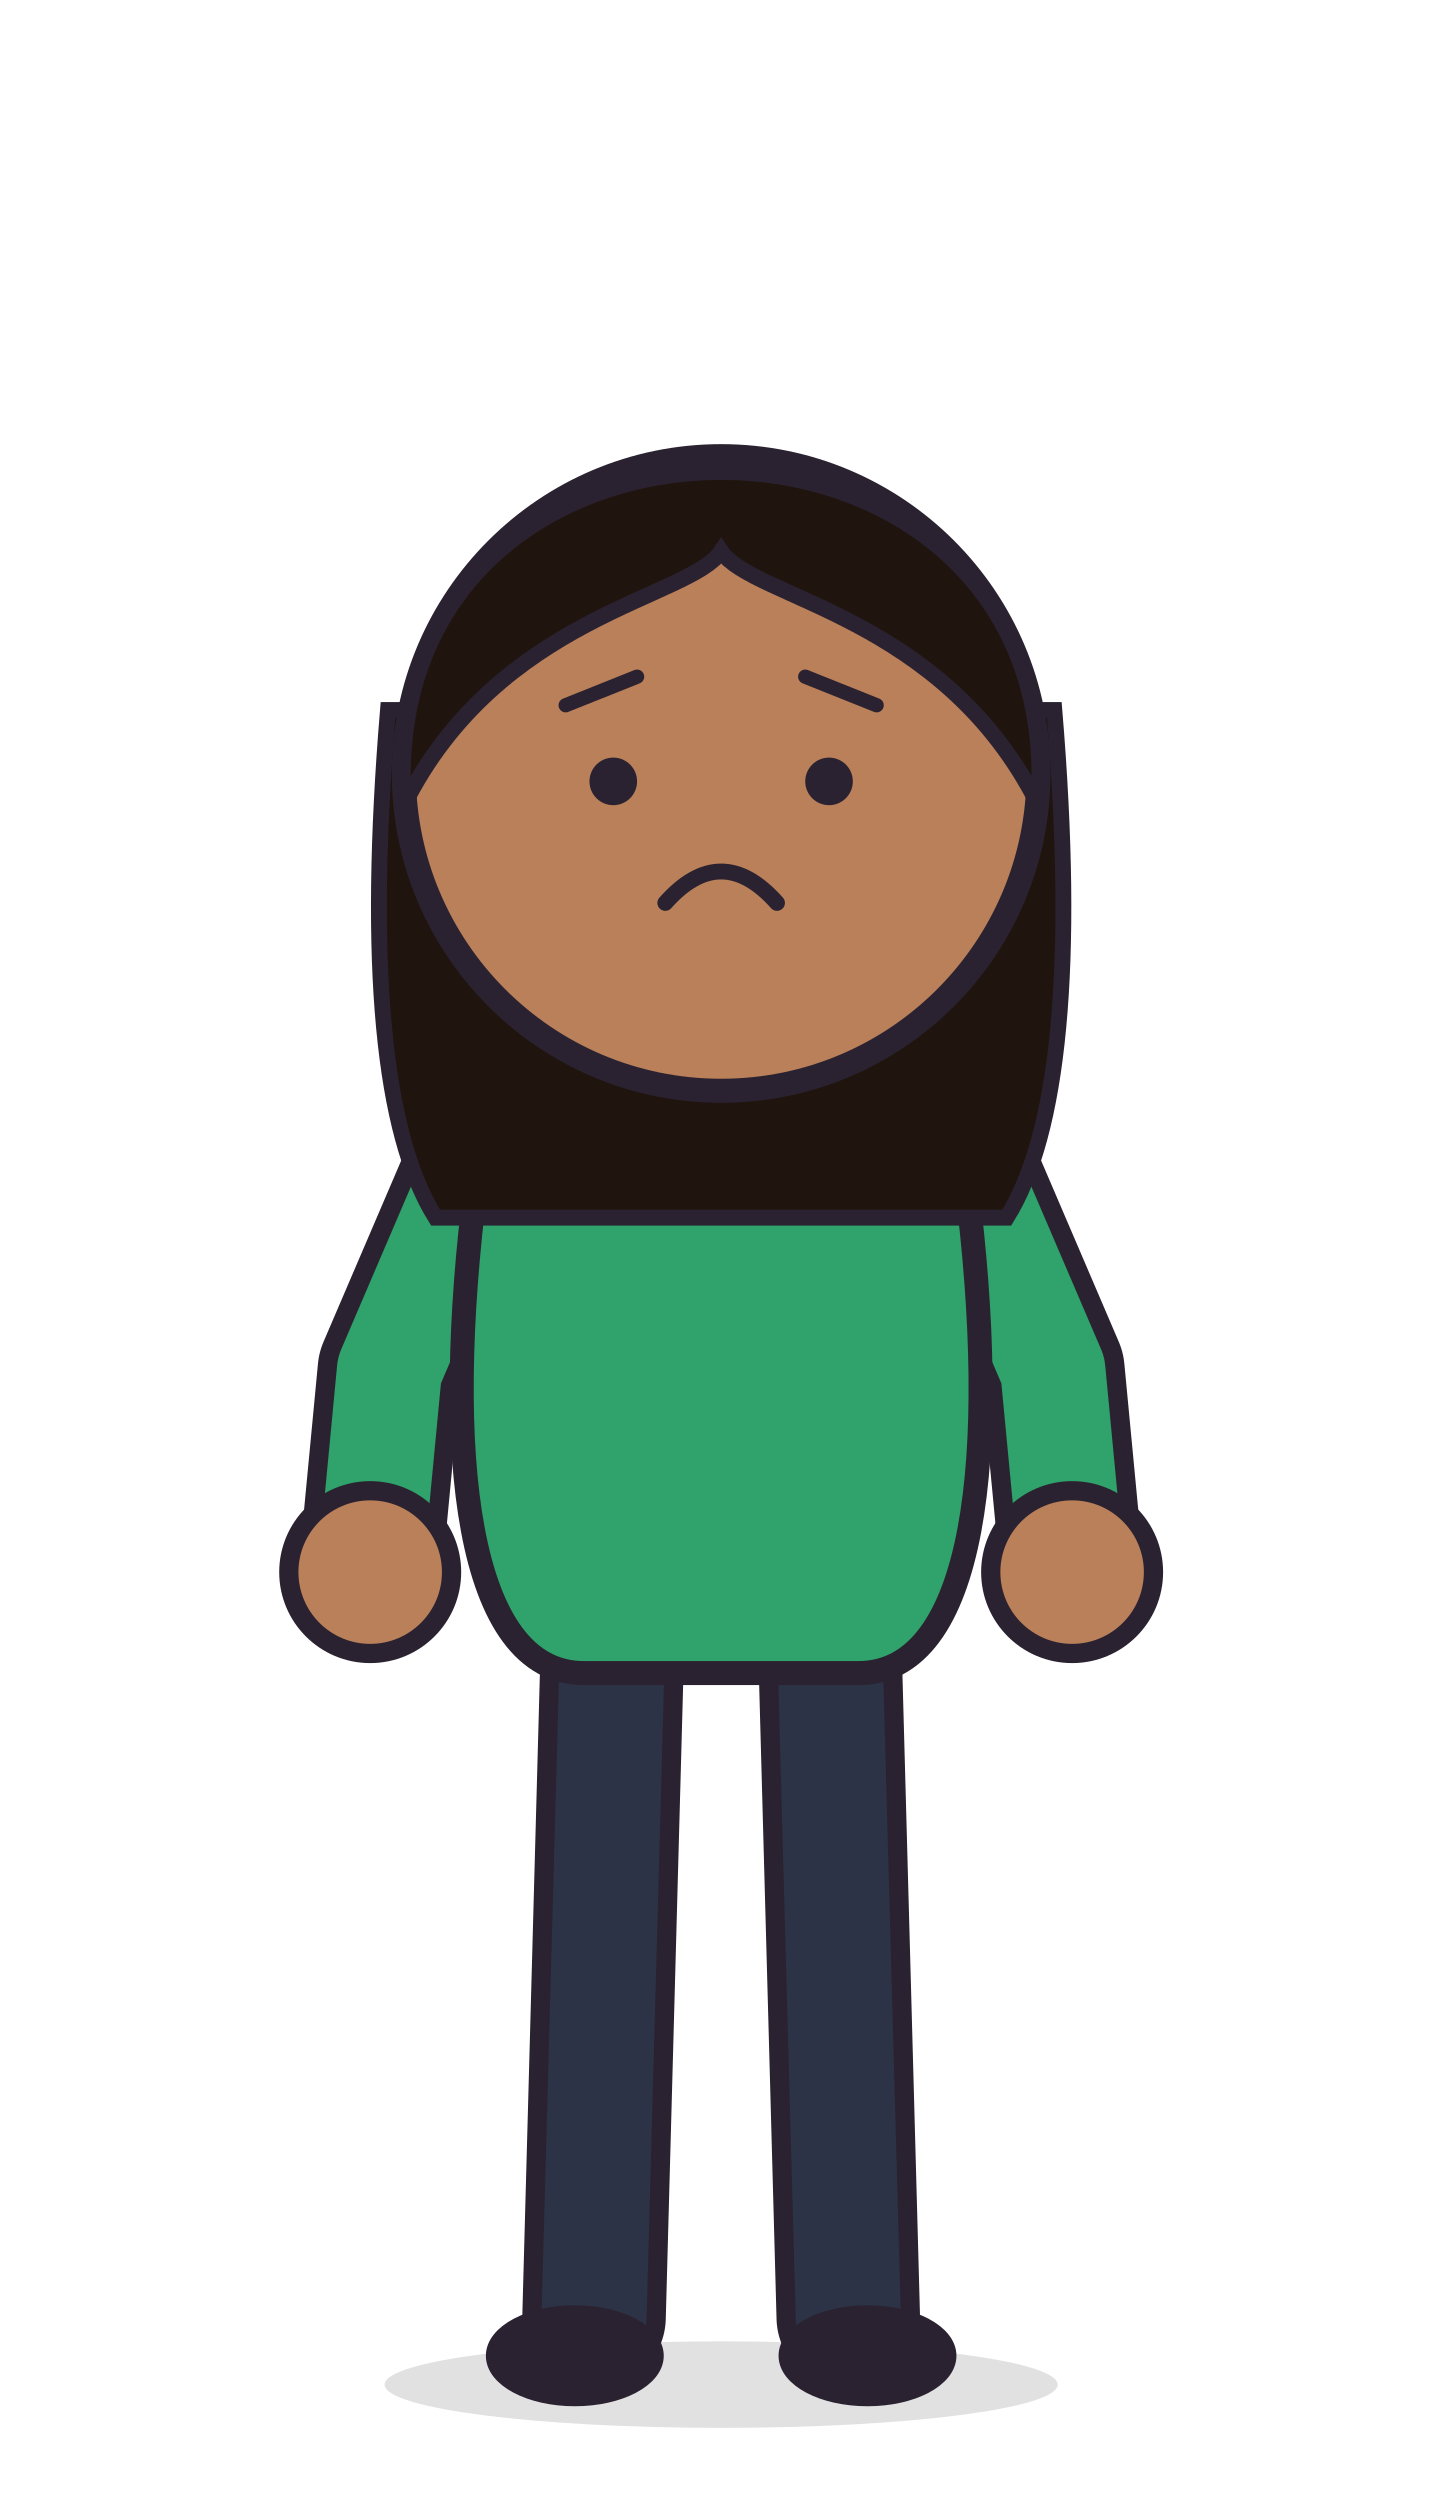
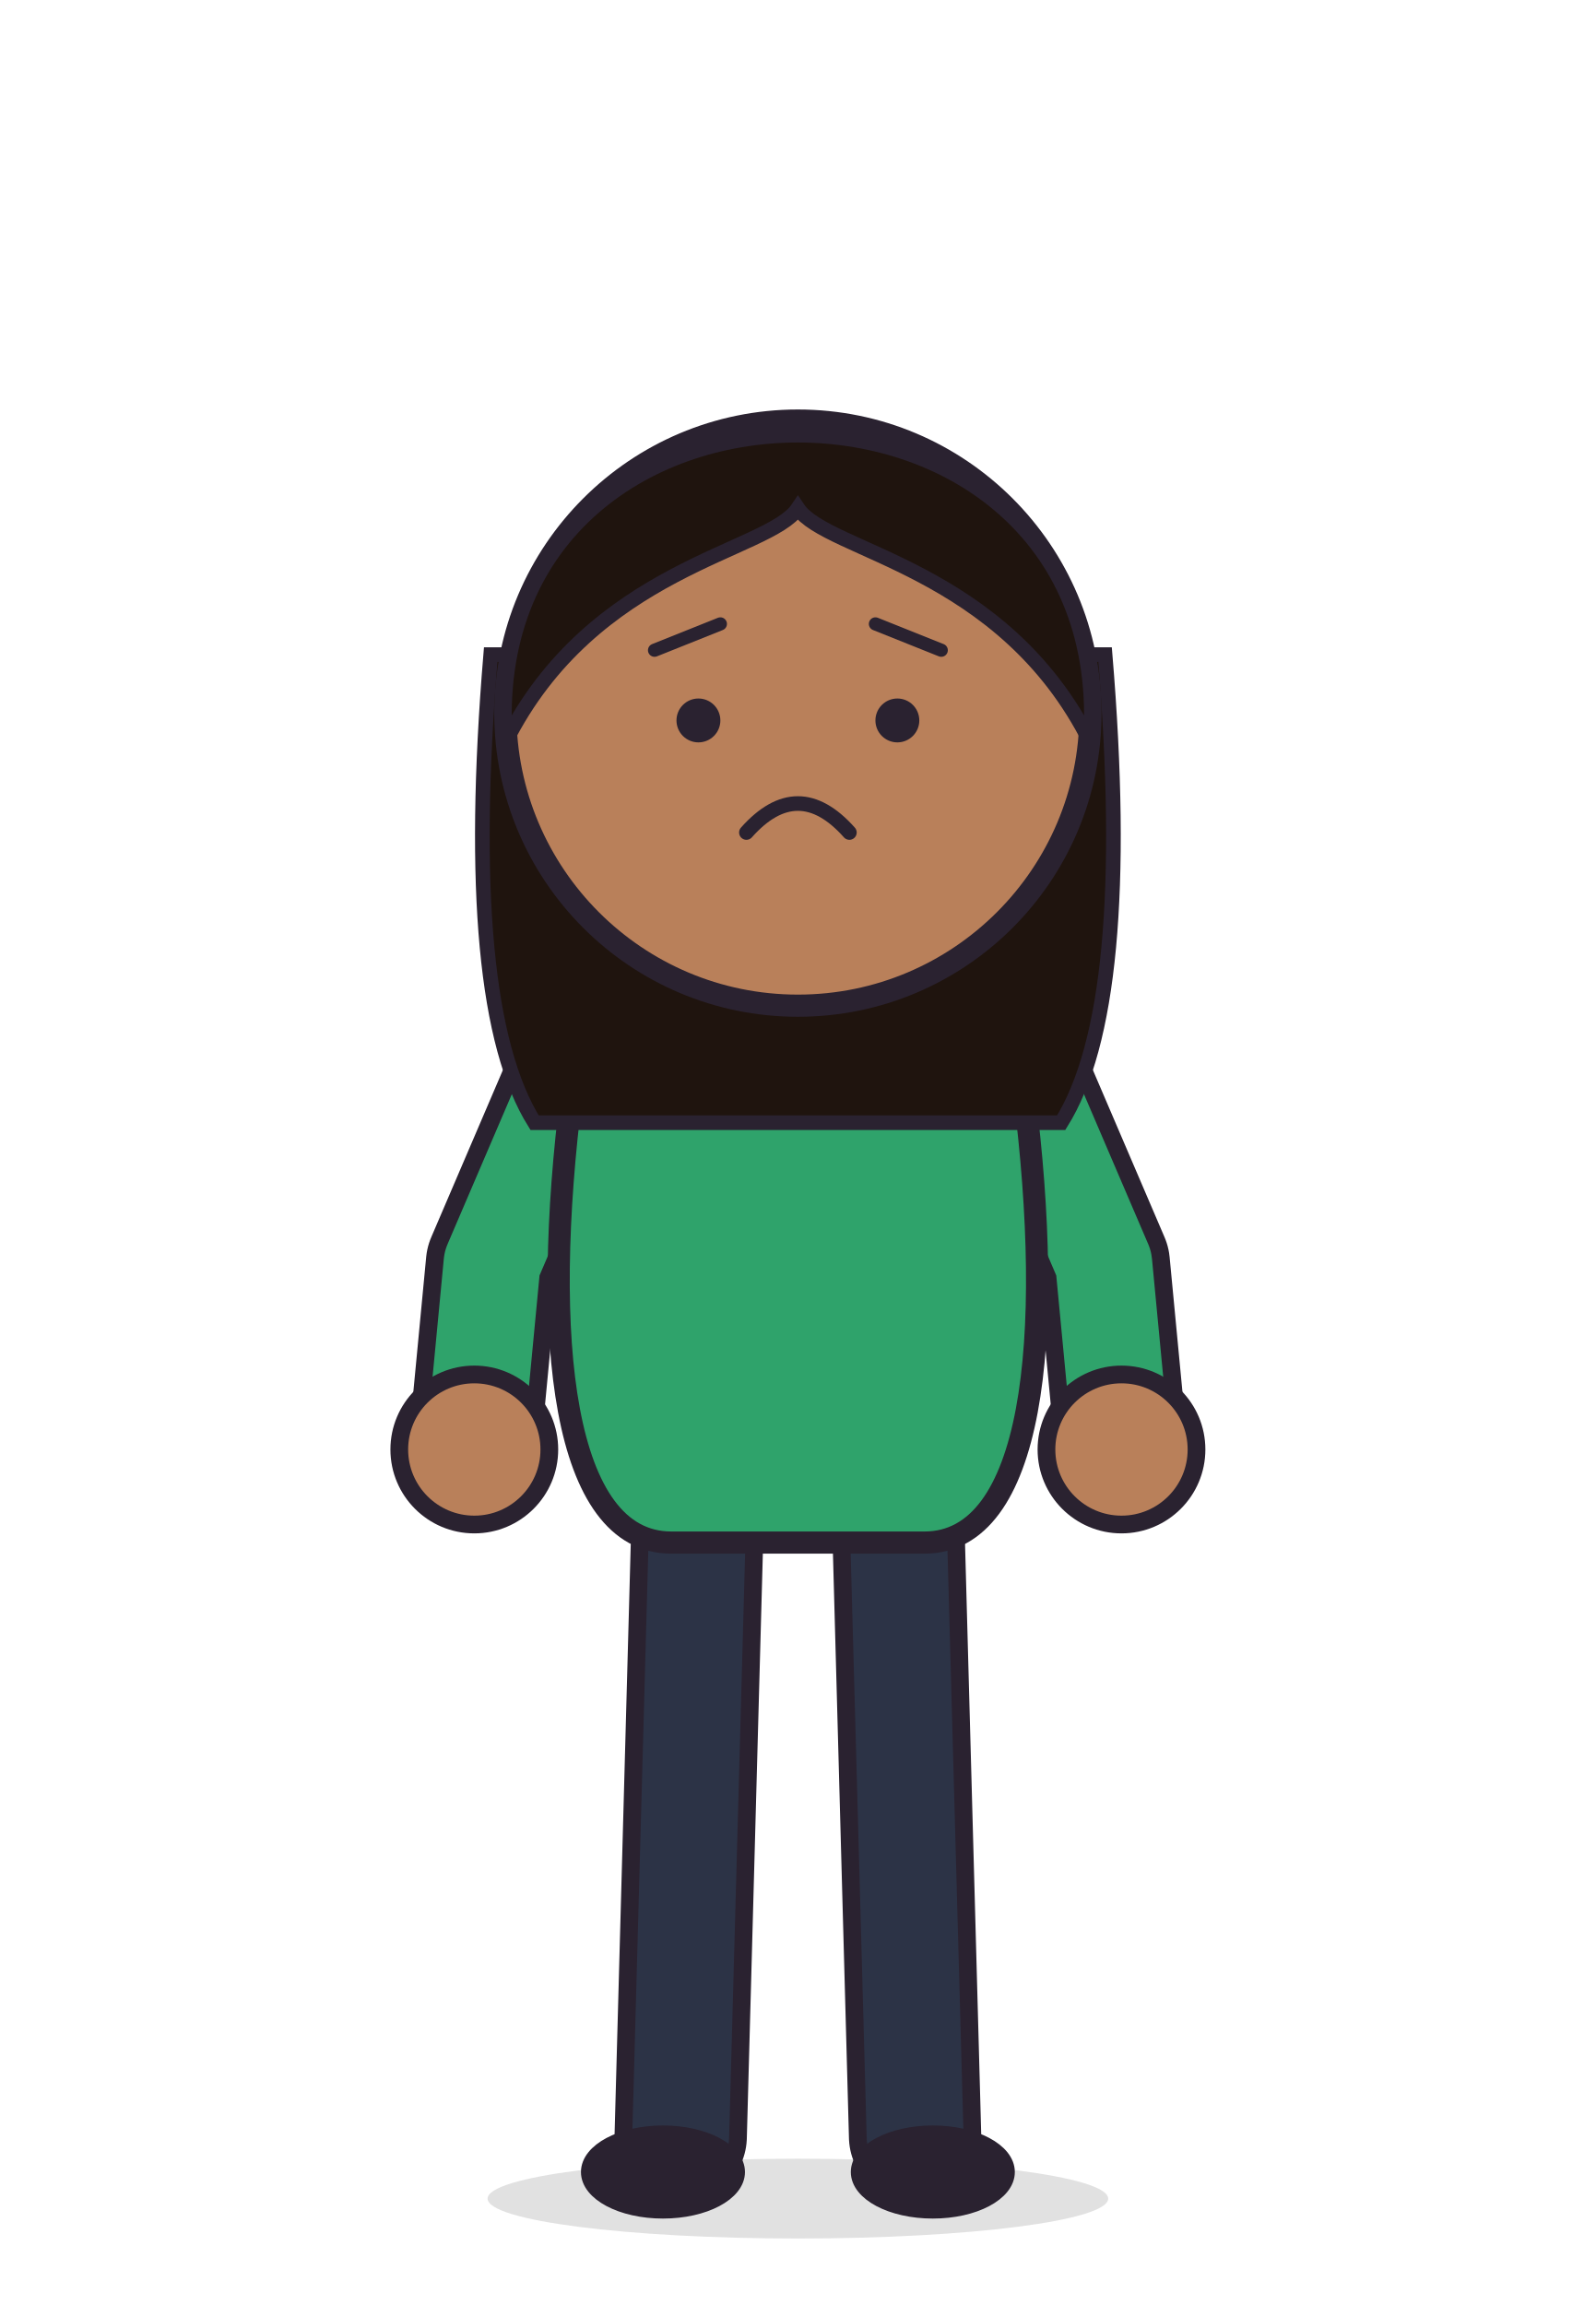
- <svg xmlns="http://www.w3.org/2000/svg" viewBox="0 0 300 520" width="300" height="520">
-   <ellipse cx="150" cy="496" rx="70" ry="9" fill="#000" opacity="0.12" />
-   <path d="M127.56 336 L123.56 482 M172.44 336 L176.44 482" stroke="#2a2230" stroke-width="29.85" stroke-linecap="round" stroke-linejoin="round" fill="none" />
-   <path d="M127.56 336 L123.56 482 M172.44 336 L176.44 482" stroke="#2c3346" stroke-width="21.85" stroke-linecap="round" stroke-linejoin="round" fill="none" />
-   <ellipse cx="119.56" cy="490" rx="17" ry="9" fill="#2a2230" stroke="#2a2230" stroke-width="3" />
-   <ellipse cx="180.44" cy="490" rx="17" ry="9" fill="#2a2230" stroke="#2a2230" stroke-width="3" />
-   <path d="M105 229 L81 285 L77 327" stroke="#2a2230" stroke-width="29.85" stroke-linecap="round" stroke-linejoin="round" fill="none" />
-   <path d="M105 229 L81 285 L77 327" stroke="#2fa36b" stroke-width="21.85" stroke-linecap="round" stroke-linejoin="round" fill="none" />
-   <path d="M195 229 L219 285 L223 327" stroke="#2a2230" stroke-width="29.85" stroke-linecap="round" stroke-linejoin="round" fill="none" />
-   <path d="M195 229 L219 285 L223 327" stroke="#2fa36b" stroke-width="21.85" stroke-linecap="round" stroke-linejoin="round" fill="none" />
-   <circle cx="77" cy="327" r="16.925" fill="#b9805a" stroke="#2a2230" stroke-width="4" />
-   <circle cx="223" cy="327" r="16.925" fill="#b9805a" stroke="#2a2230" stroke-width="4" />
-   <path d="M113.28 215 Q99 215 99 246.25 C91.86 302.5 96.96 348 121.44 348 H178.56 C203.04 348 208.14 302.5 201 246.25 Q201 215 186.72 215 z" fill="#2fa36b" stroke="#2a2230" stroke-width="5" />
-   <path d="M80.7 147.68 q-6.6 79.2 9.9 105.6 h118.8 q16.5 -26.4 9.9 -105.6 z" fill="#1f140e" stroke="#2a2230" stroke-width="3.3" />
-   <circle cx="150" cy="160.88" r="66" fill="#b9805a" stroke="#2a2230" stroke-width="5" />
-   <path d="M84 167.48 C77.4 75.08, 222.6 75.08, 216 167.48 C196.2 127.88, 156.6 124.58, 150 114.68 C143.4 124.58, 103.8 127.88, 84 167.48 z" fill="#1f140e" stroke="#2a2230" stroke-width="3.3" />
-   <circle cx="127.56" cy="162.53" r="4.95" fill="#2a2230" />
-   <circle cx="172.44" cy="162.53" r="4.95" fill="#2a2230" />
-   <path d="M117.66 146.69 l14.85 -5.94 M182.34 146.69 l-14.85 -5.94" stroke="#2a2230" stroke-width="2.97" stroke-linecap="round" />
-   <path d="M138.384 187.808 q11.616 -13.068 23.232 0" stroke="#2a2230" stroke-width="3.3" fill="none" stroke-linecap="round" />
+ <svg xmlns="http://www.w3.org/2000/svg" viewBox="0 0 360 520" width="360" height="520">
+   <ellipse cx="180" cy="496" rx="70" ry="9" fill="#000" opacity="0.12" />
+   <path d="M157.56 336 L153.56 482 M202.44 336 L206.44 482" stroke="#2a2230" stroke-width="29.85" stroke-linecap="round" stroke-linejoin="round" fill="none" />
+   <path d="M157.56 336 L153.56 482 M202.44 336 L206.44 482" stroke="#2c3346" stroke-width="21.85" stroke-linecap="round" stroke-linejoin="round" fill="none" />
+   <ellipse cx="149.56" cy="490" rx="17" ry="9" fill="#2a2230" stroke="#2a2230" stroke-width="3" />
+   <ellipse cx="210.44" cy="490" rx="17" ry="9" fill="#2a2230" stroke="#2a2230" stroke-width="3" />
+   <path d="M135 229 L111 285 L107 327" stroke="#2a2230" stroke-width="29.85" stroke-linecap="round" stroke-linejoin="round" fill="none" />
+   <path d="M135 229 L111 285 L107 327" stroke="#2fa36b" stroke-width="21.85" stroke-linecap="round" stroke-linejoin="round" fill="none" />
+   <path d="M225 229 L249 285 L253 327" stroke="#2a2230" stroke-width="29.85" stroke-linecap="round" stroke-linejoin="round" fill="none" />
+   <path d="M225 229 L249 285 L253 327" stroke="#2fa36b" stroke-width="21.85" stroke-linecap="round" stroke-linejoin="round" fill="none" />
+   <circle cx="107" cy="327" r="16.925" fill="#b9805a" stroke="#2a2230" stroke-width="4" />
+   <circle cx="253" cy="327" r="16.925" fill="#b9805a" stroke="#2a2230" stroke-width="4" />
+   <clipPath id="t5">
+     <path d="M143.28 215 Q129 215 129 246.25 C121.86 302.5 126.96 348 151.44 348 H208.56 C233.04 348 238.14 302.5 231 246.25 Q231 215 216.72 215 z" />
+   </clipPath>
+   <path d="M143.28 215 Q129 215 129 246.25 C121.86 302.5 126.96 348 151.44 348 H208.56 C233.04 348 238.14 302.5 231 246.25 Q231 215 216.72 215 z" fill="#2fa36b" />
+   <g clip-path="url(#t5)" />
+   <path d="M143.28 215 Q129 215 129 246.25 C121.86 302.5 126.96 348 151.44 348 H208.56 C233.04 348 238.14 302.5 231 246.25 Q231 215 216.72 215 z" fill="none" stroke="#2a2230" stroke-width="5" />
+   <path d="M110.7 147.68 q-6.6 79.2 9.9 105.6 h118.8 q16.5 -26.4 9.9 -105.6 z" fill="#1f140e" stroke="#2a2230" stroke-width="3.3" />
+   <circle cx="180" cy="160.88" r="66" fill="#b9805a" stroke="#2a2230" stroke-width="5" />
+   <path d="M114 167.48 C107.4 75.08, 252.6 75.08, 246 167.48 C226.2 127.88, 186.6 124.58, 180 114.68 C173.4 124.58, 133.8 127.88, 114 167.48 z" fill="#1f140e" stroke="#2a2230" stroke-width="3.3" />
+   <circle cx="157.56" cy="162.53" r="4.95" fill="#2a2230" />
+   <circle cx="202.44" cy="162.53" r="4.95" fill="#2a2230" />
+   <path d="M147.66 146.69 l14.85 -5.94 M212.34 146.69 l-14.85 -5.94" stroke="#2a2230" stroke-width="2.97" stroke-linecap="round" />
+   <path d="M168.384 187.808 q11.616 -13.068 23.232 0" stroke="#2a2230" stroke-width="3.3" fill="none" stroke-linecap="round" />
</svg>
